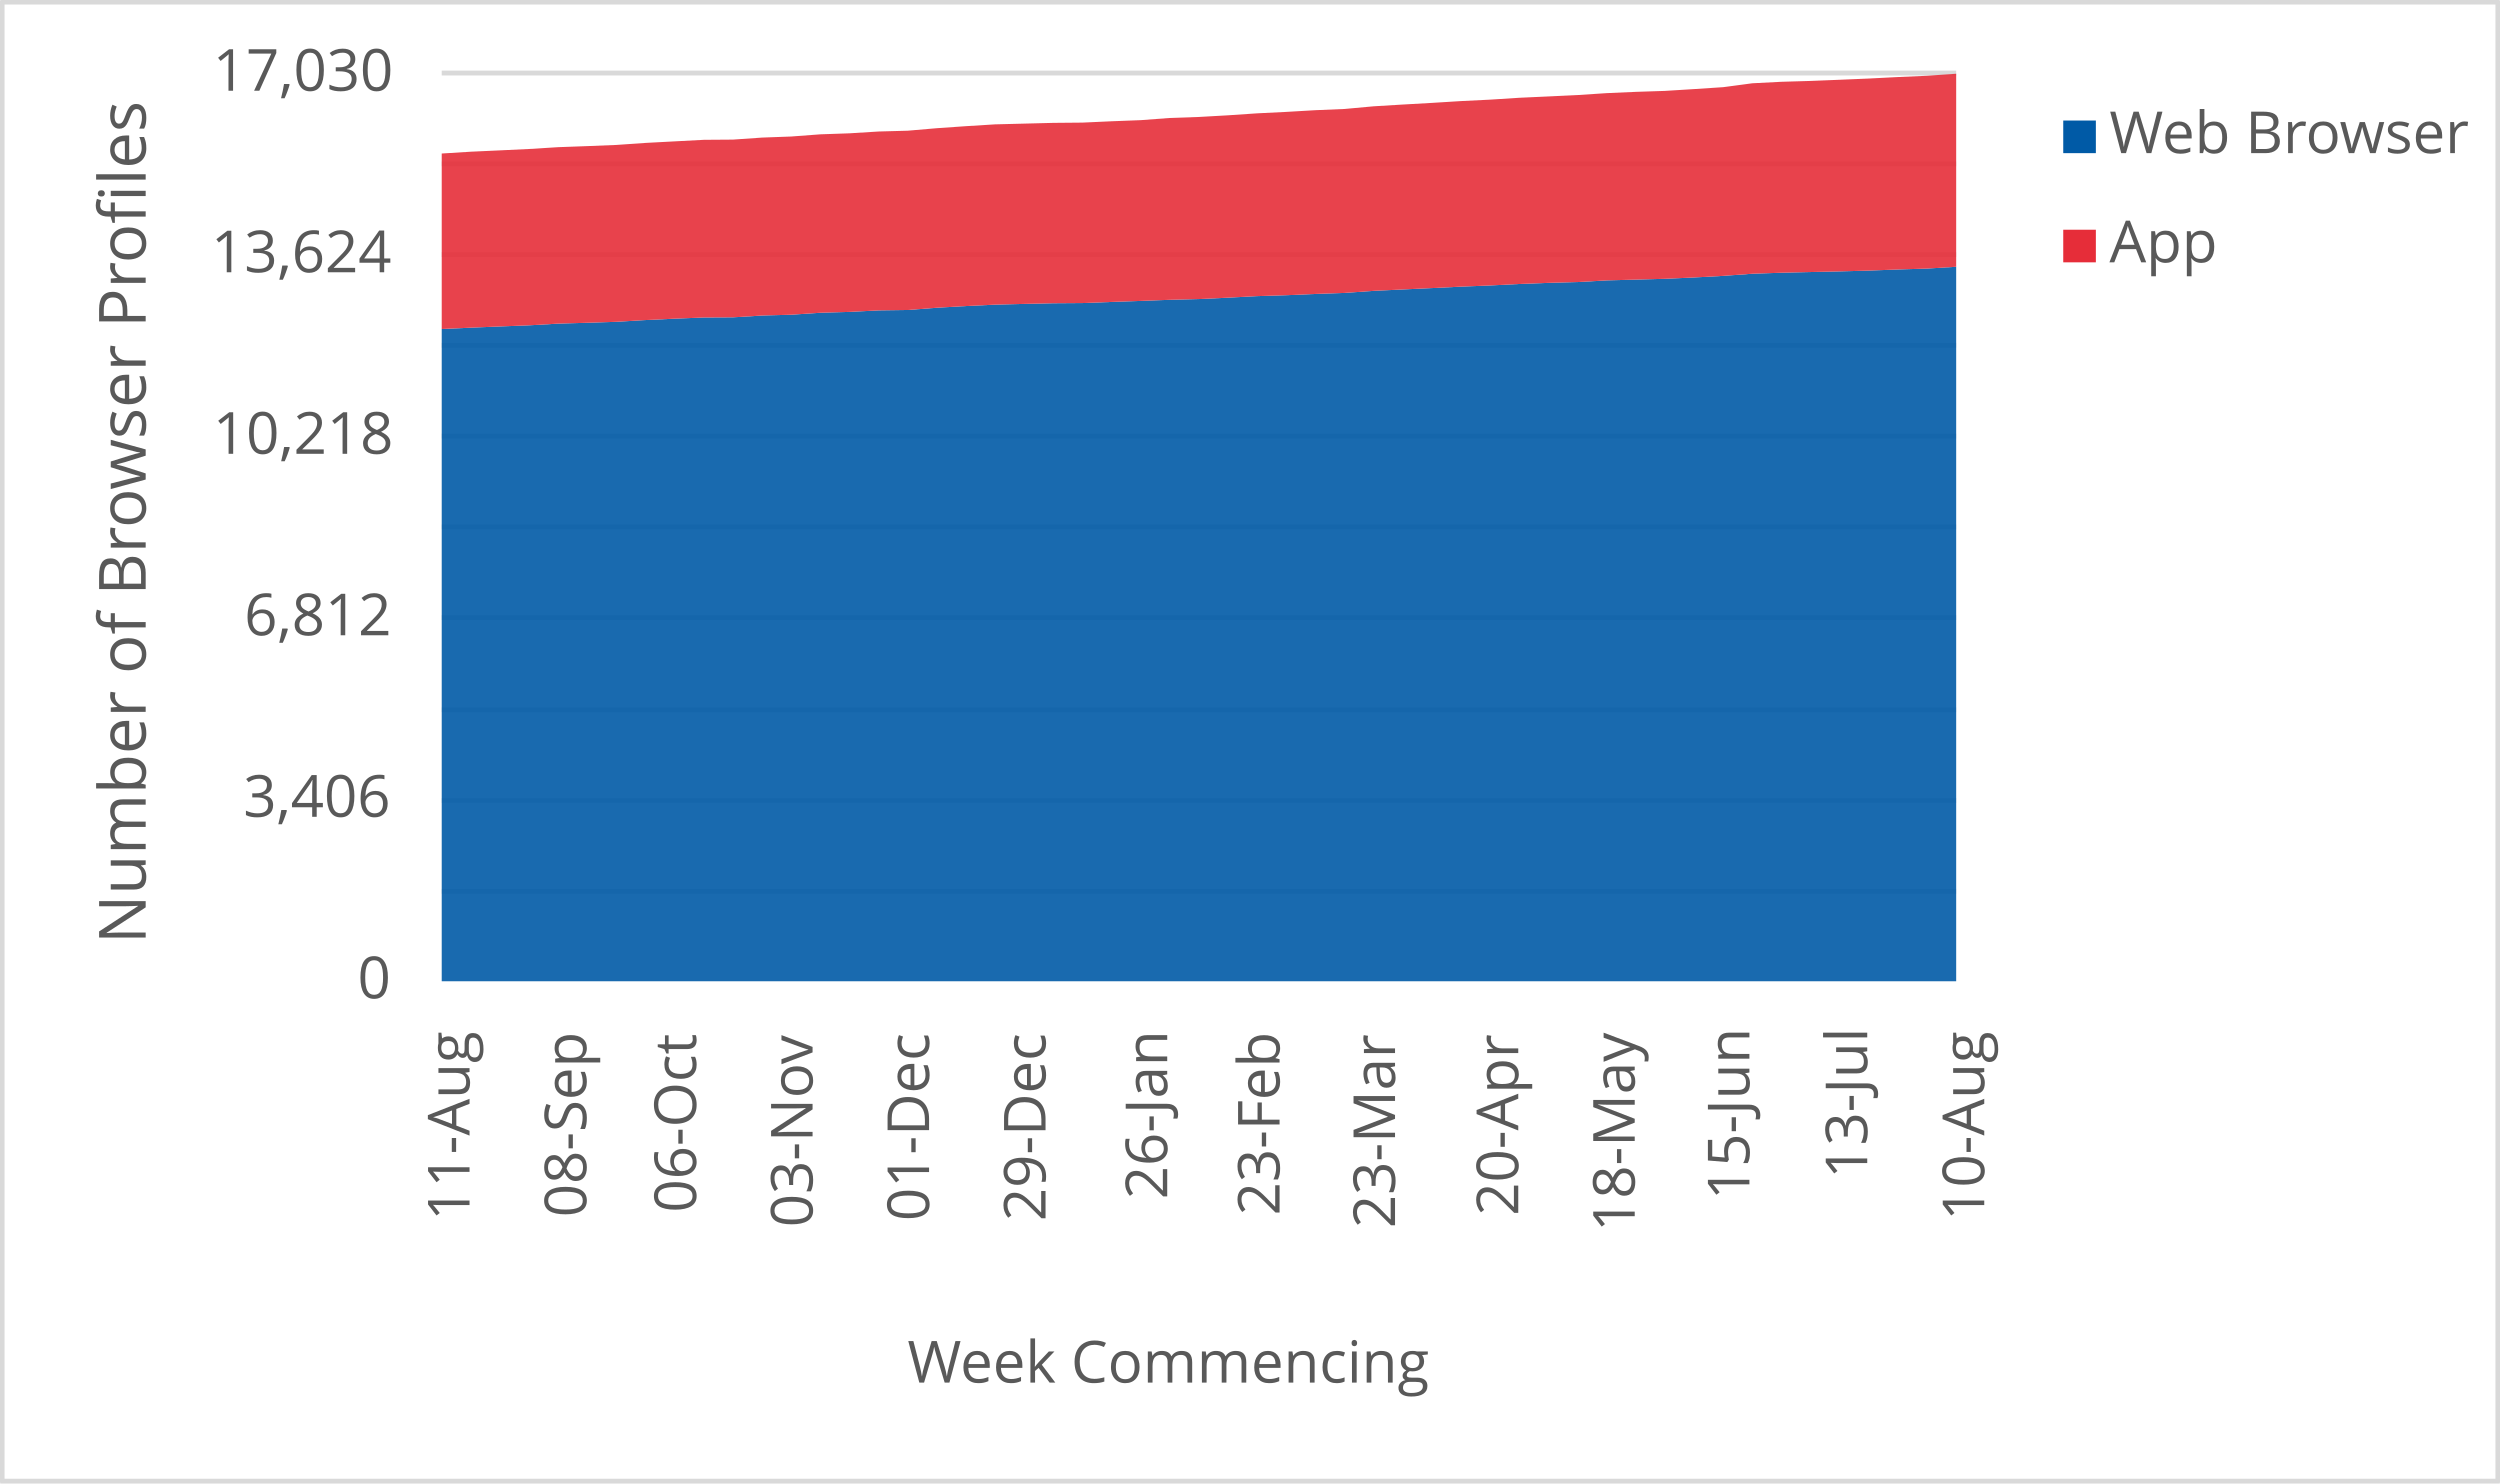
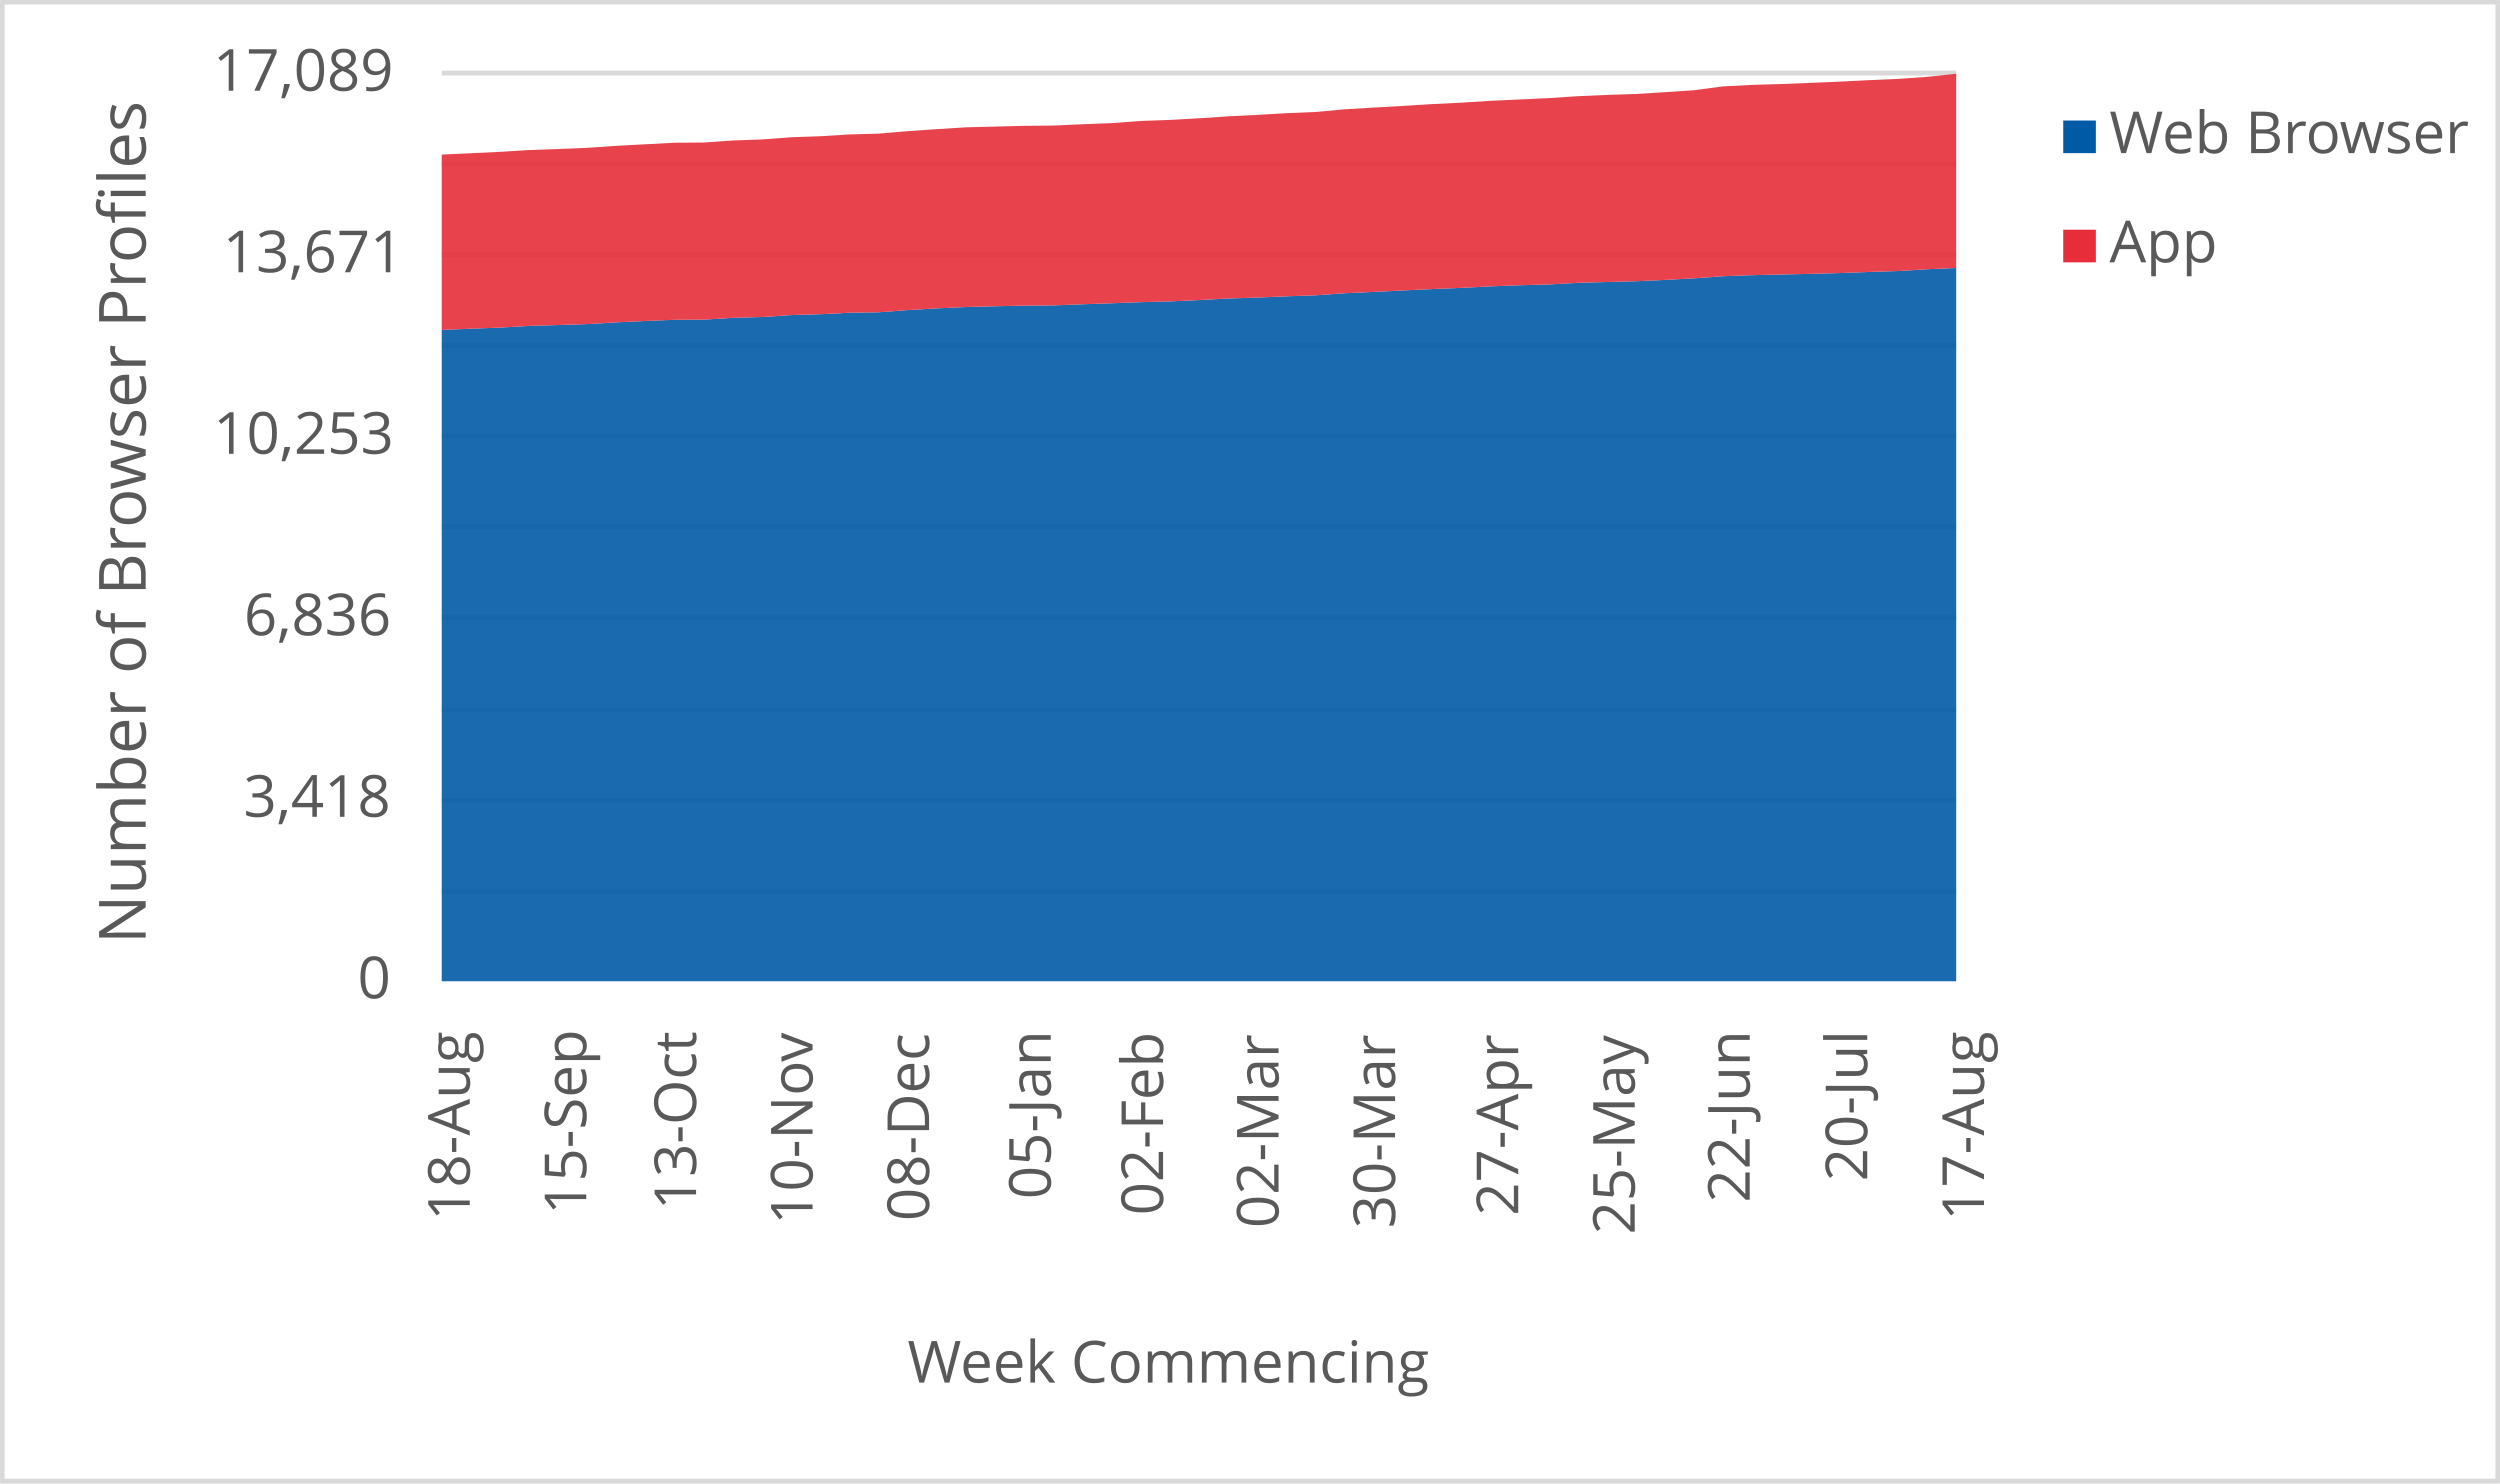
<svg xmlns="http://www.w3.org/2000/svg" width="1763" height="1046" xml:space="preserve" overflow="hidden">
  <defs>
    <clipPath id="clip0">
      <rect x="2917" y="346" width="1763" height="1046" />
    </clipPath>
  </defs>
  <g clip-path="url(#clip0)" transform="translate(-2917 -346)">
    <rect x="2918" y="347" width="1760" height="1043" fill="#FFFFFF" />
    <g>
      <path d="    M3228.5 974.532 4296.5 974.532    M3228.5 910.53 4296.5 910.53    M3228.5 846.528 4296.5 846.528    M3228.5 781.526 4296.5 781.526    M3228.5 717.524 4296.5 717.524    M3228.5 653.522 4296.5 653.522    M3228.5 589.52 4296.5 589.52    M3228.5 525.517 4296.5 525.517    M3228.5 461.515 4296.5 461.515    M3228.5 397.5 4296.5 397.5" stroke="#D9D9D9" stroke-width="3.438" stroke-linejoin="round" stroke-miterlimit="10" fill="none" />
    </g>
    <g>
      <path d="M 1038.5 4296.5 1038.5" stroke="#D9D9D9" stroke-width="3.438" stroke-linejoin="round" stroke-miterlimit="10" fill="none" fill-rule="evenodd" />
    </g>
    <g>
-       <text fill="#595959" font-family="Verdana,Open Sans,DejaVu Sans,sans-serif" font-weight="400" font-size="41" transform="matrix(6.12323e-17 -1 1 6.12323e-17 3248.119 1206.906)">11-Aug</text>
+       <text fill="#595959" font-family="Verdana,Open Sans,DejaVu Sans,sans-serif" font-weight="400" font-size="41" transform="matrix(6.12323e-17 -1 1 6.12323e-17 3248.269 1206.906)">18-Aug</text>
    </g>
    <g>
-       <text fill="#595959" font-family="Verdana,Open Sans,DejaVu Sans,sans-serif" font-weight="400" font-size="41" transform="matrix(6.12323e-17 -1 1 6.12323e-17 3330.443 1204.383)">08-Sep</text>
+       <text fill="#595959" font-family="Verdana,Open Sans,DejaVu Sans,sans-serif" font-weight="400" font-size="41" transform="matrix(6.12323e-17 -1 1 6.12323e-17 3330.423 1202.662)">15-Sep</text>
    </g>
    <g>
-       <text fill="#595959" font-family="Verdana,Open Sans,DejaVu Sans,sans-serif" font-weight="400" font-size="41" transform="matrix(6.12323e-17 -1 1 6.12323e-17 3407.872 1201.1)">06-Oct</text>
+       <text fill="#595959" font-family="Verdana,Open Sans,DejaVu Sans,sans-serif" font-weight="400" font-size="41" transform="matrix(6.12323e-17 -1 1 6.12323e-17 3407.872 1199.378)">13-Oct</text>
    </g>
    <g>
-       <text fill="#595959" font-family="Verdana,Open Sans,DejaVu Sans,sans-serif" font-weight="400" font-size="41" transform="matrix(6.12323e-17 -1 1 6.12323e-17 3490.026 1211.43)">03-Nov</text>
+       <text fill="#595959" font-family="Verdana,Open Sans,DejaVu Sans,sans-serif" font-weight="400" font-size="41" transform="matrix(6.12323e-17 -1 1 6.12323e-17 3490.026 1209.708)">10-Nov</text>
    </g>
    <g>
-       <text fill="#595959" font-family="Verdana,Open Sans,DejaVu Sans,sans-serif" font-weight="400" font-size="41" transform="matrix(6.12323e-17 -1 1 6.12323e-17 3572.18 1207.086)">01-Dec</text>
+       <text fill="#595959" font-family="Verdana,Open Sans,DejaVu Sans,sans-serif" font-weight="400" font-size="41" transform="matrix(6.12323e-17 -1 1 6.12323e-17 3572.18 1207.086)">08-Dec</text>
    </g>
    <g>
-       <text fill="#595959" font-family="Verdana,Open Sans,DejaVu Sans,sans-serif" font-weight="400" font-size="41" transform="matrix(6.12323e-17 -1 1 6.12323e-17 3654.314 1207.126)">29-Dec</text>
+       <text fill="#595959" font-family="Verdana,Open Sans,DejaVu Sans,sans-serif" font-weight="400" font-size="41" transform="matrix(6.12323e-17 -1 1 6.12323e-17 3657.987 1191.651)">05-Jan</text>
    </g>
    <g>
-       <text fill="#595959" font-family="Verdana,Open Sans,DejaVu Sans,sans-serif" font-weight="400" font-size="41" transform="matrix(6.12323e-17 -1 1 6.12323e-17 3740.121 1191.691)">26-Jan</text>
+       <text fill="#595959" font-family="Verdana,Open Sans,DejaVu Sans,sans-serif" font-weight="400" font-size="41" transform="matrix(6.12323e-17 -1 1 6.12323e-17 3737.198 1203.042)">02-Feb</text>
    </g>
    <g>
-       <text fill="#595959" font-family="Verdana,Open Sans,DejaVu Sans,sans-serif" font-weight="400" font-size="41" transform="matrix(6.12323e-17 -1 1 6.12323e-17 3819.352 1203.082)">23-Feb</text>
+       <text fill="#595959" font-family="Verdana,Open Sans,DejaVu Sans,sans-serif" font-weight="400" font-size="41" transform="matrix(6.12323e-17 -1 1 6.12323e-17 3818.642 1212.011)">02-Mar</text>
    </g>
    <g>
-       <text fill="#595959" font-family="Verdana,Open Sans,DejaVu Sans,sans-serif" font-weight="400" font-size="41" transform="matrix(6.12323e-17 -1 1 6.12323e-17 3900.775 1212.051)">23-Mar</text>
+       <text fill="#595959" font-family="Verdana,Open Sans,DejaVu Sans,sans-serif" font-weight="400" font-size="41" transform="matrix(6.12323e-17 -1 1 6.12323e-17 3900.795 1212.171)">30-Mar</text>
    </g>
    <g>
-       <text fill="#595959" font-family="Verdana,Open Sans,DejaVu Sans,sans-serif" font-weight="400" font-size="41" transform="matrix(6.12323e-17 -1 1 6.12323e-17 3987.674 1203.302)">20-Apr</text>
+       <text fill="#595959" font-family="Verdana,Open Sans,DejaVu Sans,sans-serif" font-weight="400" font-size="41" transform="matrix(6.12323e-17 -1 1 6.12323e-17 3987.654 1203.302)">27-Apr</text>
    </g>
    <g>
-       <text fill="#595959" font-family="Verdana,Open Sans,DejaVu Sans,sans-serif" font-weight="400" font-size="41" transform="matrix(6.12323e-17 -1 1 6.12323e-17 4069.808 1214.753)">18-May</text>
+       <text fill="#595959" font-family="Verdana,Open Sans,DejaVu Sans,sans-serif" font-weight="400" font-size="41" transform="matrix(6.12323e-17 -1 1 6.12323e-17 4069.808 1216.515)">25-May</text>
    </g>
    <g>
-       <text fill="#595959" font-family="Verdana,Open Sans,DejaVu Sans,sans-serif" font-weight="400" font-size="41" transform="matrix(6.12323e-17 -1 1 6.12323e-17 4150.68 1192.291)">15-Jun</text>
+       <text fill="#595959" font-family="Verdana,Open Sans,DejaVu Sans,sans-serif" font-weight="400" font-size="41" transform="matrix(6.12323e-17 -1 1 6.12323e-17 4150.891 1194.053)">22-Jun</text>
    </g>
    <g>
-       <text fill="#595959" font-family="Verdana,Open Sans,DejaVu Sans,sans-serif" font-weight="400" font-size="41" transform="matrix(6.12323e-17 -1 1 6.12323e-17 4233.775 1177.277)">13-Jul</text>
+       <text fill="#595959" font-family="Verdana,Open Sans,DejaVu Sans,sans-serif" font-weight="400" font-size="41" transform="matrix(6.12323e-17 -1 1 6.12323e-17 4233.775 1179.039)">20-Jul</text>
    </g>
    <g>
-       <text fill="#595959" font-family="Verdana,Open Sans,DejaVu Sans,sans-serif" font-weight="400" font-size="41" transform="matrix(6.12323e-17 -1 1 6.12323e-17 4316.289 1206.906)">10-Aug</text>
+       <text fill="#595959" font-family="Verdana,Open Sans,DejaVu Sans,sans-serif" font-weight="400" font-size="41" transform="matrix(6.12323e-17 -1 1 6.12323e-17 4316.119 1206.906)">17-Aug</text>
    </g>
    <g>
      <text fill="#595959" font-family="Verdana,Open Sans,DejaVu Sans,sans-serif" font-weight="400" font-size="41" transform="matrix(1 0 0 1 3169.141 1050)">0</text>
    </g>
    <g>
-       <text fill="#595959" font-family="Verdana,Open Sans,DejaVu Sans,sans-serif" font-weight="400" font-size="41" transform="matrix(1 0 0 1 3088.562 922)">3,406</text>
+       <text fill="#595959" font-family="Verdana,Open Sans,DejaVu Sans,sans-serif" font-weight="400" font-size="41" transform="matrix(1 0 0 1 3088.683 922)">3,418</text>
    </g>
    <g>
-       <text fill="#595959" font-family="Verdana,Open Sans,DejaVu Sans,sans-serif" font-weight="400" font-size="41" transform="matrix(1 0 0 1 3089.223 794)">6,812</text>
+       <text fill="#595959" font-family="Verdana,Open Sans,DejaVu Sans,sans-serif" font-weight="400" font-size="41" transform="matrix(1 0 0 1 3089.023 794)">6,836</text>
    </g>
    <g>
-       <text fill="#595959" font-family="Verdana,Open Sans,DejaVu Sans,sans-serif" font-weight="400" font-size="41" transform="matrix(1 0 0 1 3067.122 666)">10,218</text>
+       <text fill="#595959" font-family="Verdana,Open Sans,DejaVu Sans,sans-serif" font-weight="400" font-size="41" transform="matrix(1 0 0 1 3067.402 666)">10,253</text>
    </g>
    <g>
-       <text fill="#595959" font-family="Verdana,Open Sans,DejaVu Sans,sans-serif" font-weight="400" font-size="41" transform="matrix(1 0 0 1 3065.82 538)">13,624</text>
+       <text fill="#595959" font-family="Verdana,Open Sans,DejaVu Sans,sans-serif" font-weight="400" font-size="41" transform="matrix(1 0 0 1 3074.128 538)">13,671</text>
    </g>
    <g>
-       <text fill="#595959" font-family="Verdana,Open Sans,DejaVu Sans,sans-serif" font-weight="400" font-size="41" transform="matrix(1 0 0 1 3067.042 410)">17,030</text>
+       <text fill="#595959" font-family="Verdana,Open Sans,DejaVu Sans,sans-serif" font-weight="400" font-size="41" transform="matrix(1 0 0 1 3067.202 410)">17,089</text>
    </g>
    <g>
      <text fill="#595959" font-family="Verdana,Open Sans,DejaVu Sans,sans-serif" font-weight="400" font-size="41" transform="matrix(1 0 0 1 3556.971 1321)">Week Commencing</text>
    </g>
    <g>
      <text fill="#595959" font-family="Verdana,Open Sans,DejaVu Sans,sans-serif" font-weight="400" font-size="46" transform="matrix(6.12323e-17 -1 1 6.12323e-17 3019.73 1011.674)">Number of Browser Profiles</text>
    </g>
    <rect x="2918.5" y="347.5" width="1760" height="1043" stroke="#D9D9D9" stroke-width="3.438" stroke-linejoin="round" stroke-miterlimit="10" fill="none" />
    <g>
-       <path d="M3228.5 1038 3249.038 1038 3269.577 1038 3290.115 1038 3310.654 1038 3331.192 1038 3351.731 1038 3372.269 1038 3392.808 1038 3413.346 1038 3433.885 1038 3454.423 1038 3474.962 1038 3495.5 1038 3516.038 1038 3536.577 1038 3557.115 1038 3577.654 1038 3598.192 1038 3618.731 1038 3639.269 1038 3659.808 1038 3680.346 1038 3700.885 1038 3721.423 1038 3741.962 1038 3762.5 1038 3783.038 1038 3803.577 1038 3824.115 1038 3844.654 1038 3865.192 1038 3885.731 1038 3906.269 1038 3926.808 1038 3947.346 1038 3967.885 1038 3988.423 1038 4008.962 1038 4029.5 1038 4050.038 1038 4070.577 1038 4091.115 1038 4111.654 1038 4132.192 1038 4152.731 1038 4173.269 1038 4193.808 1038 4214.346 1038 4234.885 1038 4255.423 1038 4275.962 1038 4296.5 1038 4296.5 534.117 4275.962 535.395 4255.423 536.034 4234.885 536.823 4214.346 537.387 4193.808 537.838 4173.269 538.326 4152.731 539.041 4132.192 540.544 4111.654 541.671 4091.115 542.611 4070.577 543.174 4050.038 543.738 4029.5 544.903 4008.962 545.467 3988.423 546.256 3967.885 547.308 3947.346 548.135 3926.808 549.15 3906.269 550.127 3885.731 551.104 3865.192 552.57 3844.654 553.284 3824.115 554.186 3803.577 554.824 3783.038 555.914 3762.5 556.891 3741.962 557.417 3721.423 558.207 3700.885 558.921 3680.346 559.71 3659.808 559.86 3639.269 560.311 3618.731 560.837 3598.192 561.814 3577.654 563.017 3557.115 564.595 3536.577 564.896 3516.038 565.948 3495.5 566.55 3474.962 567.94 3454.423 568.504 3433.885 569.782 3413.346 569.894 3392.808 570.721 3372.269 571.698 3351.731 572.938 3331.192 573.615 3310.654 574.216 3290.115 575.419 3269.577 576.208 3249.038 577.072 3228.5 578.012 3228.5 1038Z" fill="#005aa6" opacity="0.9" />
+       <path d="M3228.5 1038 3249.038 1038 3269.577 1038 3290.115 1038 3310.654 1038 3331.192 1038 3351.731 1038 3372.269 1038 3392.808 1038 3413.346 1038 3433.885 1038 3454.423 1038 3474.962 1038 3495.5 1038 3516.038 1038 3536.577 1038 3557.115 1038 3577.654 1038 3598.192 1038 3618.731 1038 3639.269 1038 3659.808 1038 3680.346 1038 3700.885 1038 3721.423 1038 3741.962 1038 3762.5 1038 3783.038 1038 3803.577 1038 3824.115 1038 3844.654 1038 3865.192 1038 3885.731 1038 3906.269 1038 3926.808 1038 3947.346 1038 3967.885 1038 3988.423 1038 4008.962 1038 4029.5 1038 4050.038 1038 4070.577 1038 4091.115 1038 4111.654 1038 4132.192 1038 4152.731 1038 4173.269 1038 4193.808 1038 4214.346 1038 4234.885 1038 4255.423 1038 4275.962 1038 4296.5 1038 4296.5 534.958 4275.962 535.857 4255.423 537.13 4234.885 537.767 4214.346 538.554 4193.808 539.115 4173.269 539.565 4152.731 540.052 4132.192 540.763 4111.654 542.261 4091.115 543.385 4070.577 544.321 4050.038 544.883 4029.5 545.445 4008.962 546.606 3988.423 547.167 3967.885 547.954 3947.346 549.002 3926.808 549.826 3906.269 550.837 3885.731 551.811 3865.192 552.785 3844.654 554.246 3824.115 554.957 3803.577 555.856 3783.038 556.493 3762.5 557.579 3741.962 558.552 3721.423 559.077 3700.885 559.863 3680.346 560.575 3659.808 561.361 3639.269 561.511 3618.731 561.96 3598.192 562.485 3577.654 563.458 3557.115 564.657 3536.577 566.23 3516.038 566.529 3495.5 567.578 3474.962 568.177 3454.423 569.563 3433.885 570.125 3413.346 571.398 3392.808 571.51 3372.269 572.334 3351.731 573.308 3331.192 574.544 3310.654 575.218 3290.115 575.817 3269.577 577.016 3249.038 577.802 3228.5 578.664 3228.5 1038Z" fill="#005aa6" opacity="0.9" />
    </g>
    <g>
-       <path d="M3228.5 578.012 3249.038 577.072 3269.577 576.208 3290.115 575.419 3310.654 574.216 3331.192 573.615 3351.731 572.938 3372.269 571.698 3392.808 570.721 3413.346 569.894 3433.885 569.782 3454.423 568.504 3474.962 567.94 3495.5 566.55 3516.038 565.948 3536.577 564.896 3557.115 564.595 3577.654 563.017 3598.192 561.814 3618.731 560.837 3639.269 560.311 3659.808 559.86 3680.346 559.71 3700.885 558.921 3721.423 558.207 3741.962 557.417 3762.5 556.891 3783.038 555.914 3803.577 554.824 3824.115 554.186 3844.654 553.284 3865.192 552.57 3885.731 551.104 3906.269 550.127 3926.808 549.15 3947.346 548.135 3967.885 547.308 3988.423 546.256 4008.962 545.467 4029.5 544.903 4050.038 543.738 4070.577 543.174 4091.115 542.611 4111.654 541.671 4132.192 540.544 4152.731 539.041 4173.269 538.326 4193.808 537.838 4214.346 537.387 4234.885 536.823 4255.423 536.034 4275.962 535.395 4296.5 534.117 4296.5 398 4275.962 399.428 4255.423 400.33 4234.885 401.382 4214.346 402.247 4193.808 403.073 4173.269 403.675 4152.731 404.727 4132.192 407.47 4111.654 408.823 4091.115 410.101 4070.577 410.777 4050.038 411.679 4029.5 413.032 4008.962 414.009 3988.423 414.949 3967.885 416.264 3947.346 417.279 3926.808 418.557 3906.269 419.722 3885.731 420.962 3865.192 422.841 3844.654 423.705 3824.115 424.908 3803.577 425.922 3783.038 427.313 3762.5 428.478 3741.962 429.192 3721.423 430.733 3700.885 431.522 3680.346 432.462 3659.808 432.649 3639.269 433.176 3618.731 433.702 3598.192 434.979 3577.654 436.408 3557.115 438.174 3536.577 438.738 3516.038 440.015 3495.5 440.729 3474.962 442.27 3454.423 443.022 3433.885 444.45 3413.346 444.6 3392.808 445.69 3372.269 446.78 3351.731 448.208 3331.192 449.035 3310.654 449.786 3290.115 451.064 3269.577 452.041 3249.038 452.981 3228.5 454.258 3228.5 578.012Z" fill="#e62d39" opacity="0.9" />
+       <path d="M3228.5 578.664 3249.038 577.802 3269.577 577.016 3290.115 575.817 3310.654 575.218 3331.192 574.544 3351.731 573.308 3372.269 572.334 3392.808 571.51 3413.346 571.398 3433.885 570.125 3454.423 569.563 3474.962 568.177 3495.5 567.578 3516.038 566.529 3536.577 566.23 3557.115 564.657 3577.654 563.458 3598.192 562.485 3618.731 561.96 3639.269 561.511 3659.808 561.361 3680.346 560.575 3700.885 559.863 3721.423 559.077 3741.962 558.552 3762.5 557.579 3783.038 556.493 3803.577 555.856 3824.115 554.957 3844.654 554.246 3865.192 552.785 3885.731 551.811 3906.269 550.837 3926.808 549.826 3947.346 549.002 3967.885 547.954 3988.423 547.167 4008.962 546.606 4029.5 545.445 4050.038 544.883 4070.577 544.321 4091.115 543.385 4111.654 542.261 4132.192 540.763 4152.731 540.052 4173.269 539.565 4193.808 539.115 4214.346 538.554 4234.885 537.767 4255.423 537.13 4275.962 535.857 4296.5 534.958 4296.5 398 4275.962 400.21 4255.423 401.633 4234.885 402.532 4214.346 403.58 4193.808 404.442 4173.269 405.265 4152.731 405.865 4132.192 406.913 4111.654 409.647 4091.115 410.995 4070.577 412.269 4050.038 412.943 4029.5 413.842 4008.962 415.19 3988.423 416.164 3967.885 417.1 3947.346 418.411 3926.808 419.422 3906.269 420.695 3885.731 421.856 3865.192 423.092 3844.654 424.965 3824.115 425.826 3803.577 427.025 3783.038 428.036 3762.5 429.421 3741.962 430.582 3721.423 431.294 3700.885 432.829 3680.346 433.616 3659.808 434.552 3639.269 434.739 3618.731 435.264 3598.192 435.788 3577.654 437.061 3557.115 438.485 3536.577 440.245 3516.038 440.806 3495.5 442.08 3474.962 442.791 3454.423 444.327 3433.885 445.076 3413.346 446.499 3392.808 446.649 3372.269 447.735 3351.731 448.821 3331.192 450.244 3310.654 451.068 3290.115 451.817 3269.577 453.09 3249.038 454.064 3228.5 455 3228.5 578.664Z" fill="#e62d39" opacity="0.9" />
    </g>
    <g>
      <rect x="4372" y="431" width="23" height="23" fill="#005aa6" />
    </g>
    <g>
      <text fill="#595959" font-family="Verdana,Open Sans,DejaVu Sans,sans-serif" font-weight="400" font-size="41" transform="matrix(1 0 0 1 4404.56 454)">Web Browser</text>
    </g>
    <g>
      <rect x="4372" y="508" width="23" height="23" fill="#e62d39" />
    </g>
    <g>
      <text fill="#595959" font-family="Verdana,Open Sans,DejaVu Sans,sans-serif" font-weight="400" font-size="41" transform="matrix(1 0 0 1 4404.56 531)">App</text>
    </g>
  </g>
</svg>
